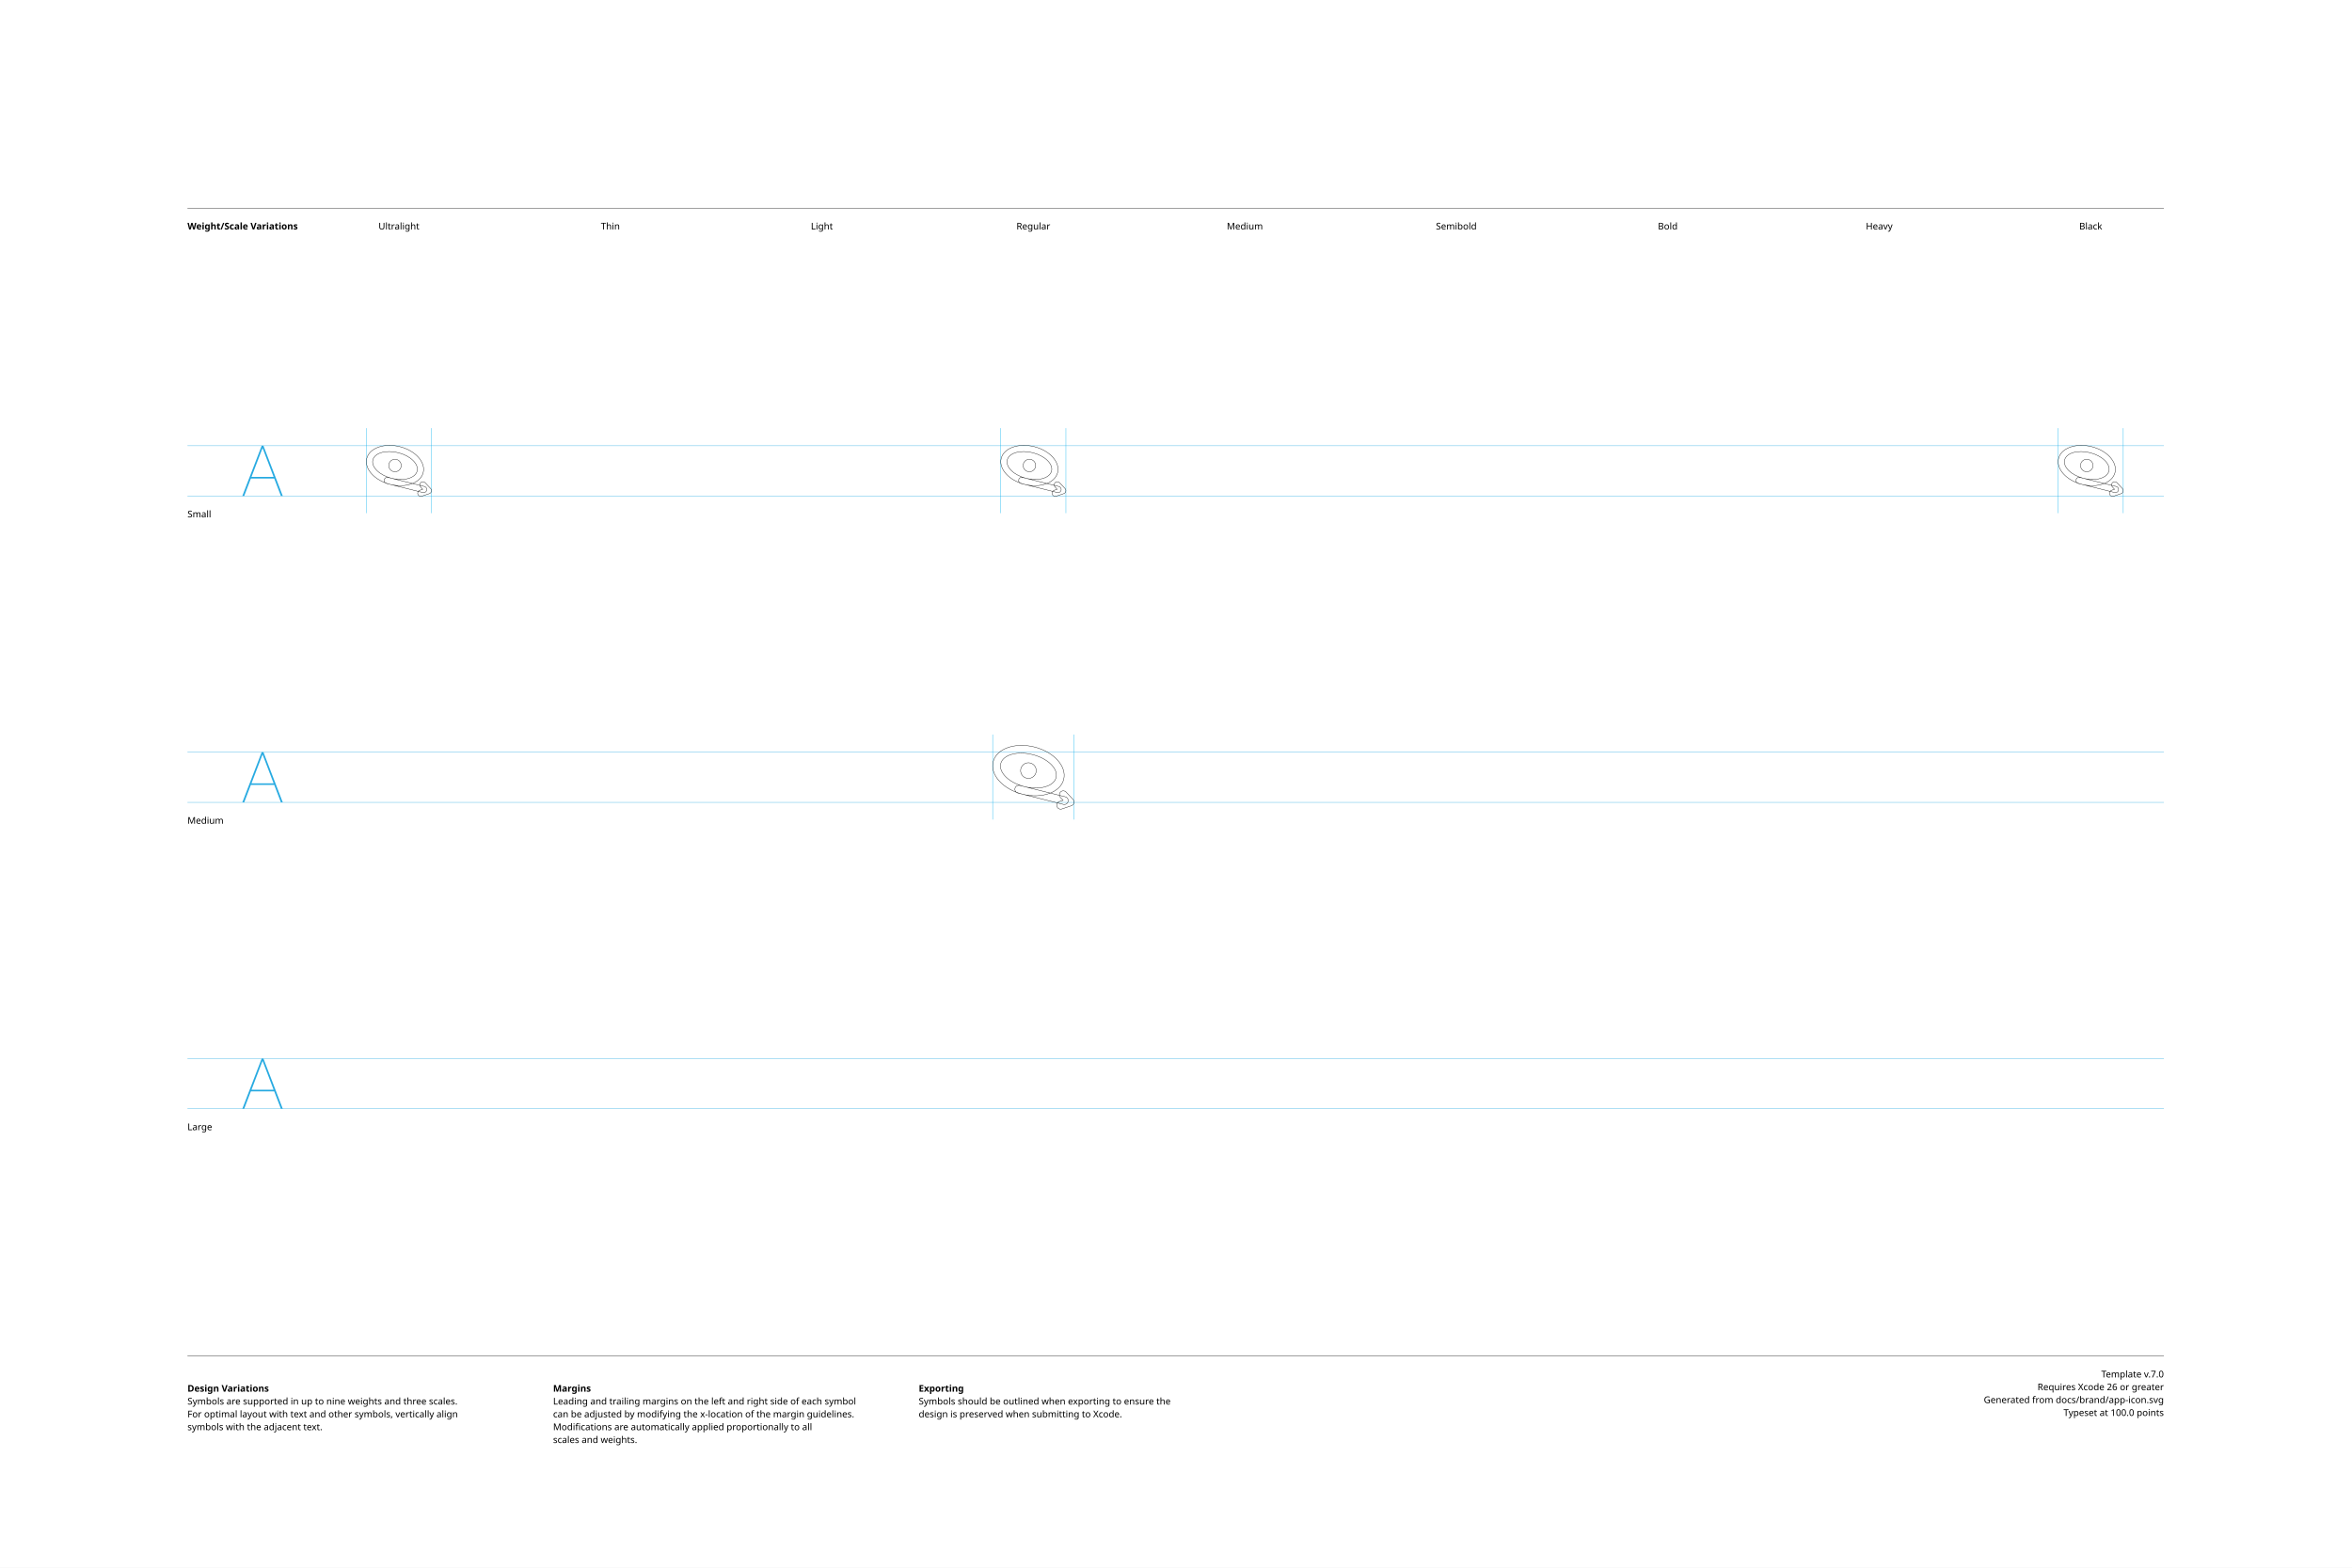
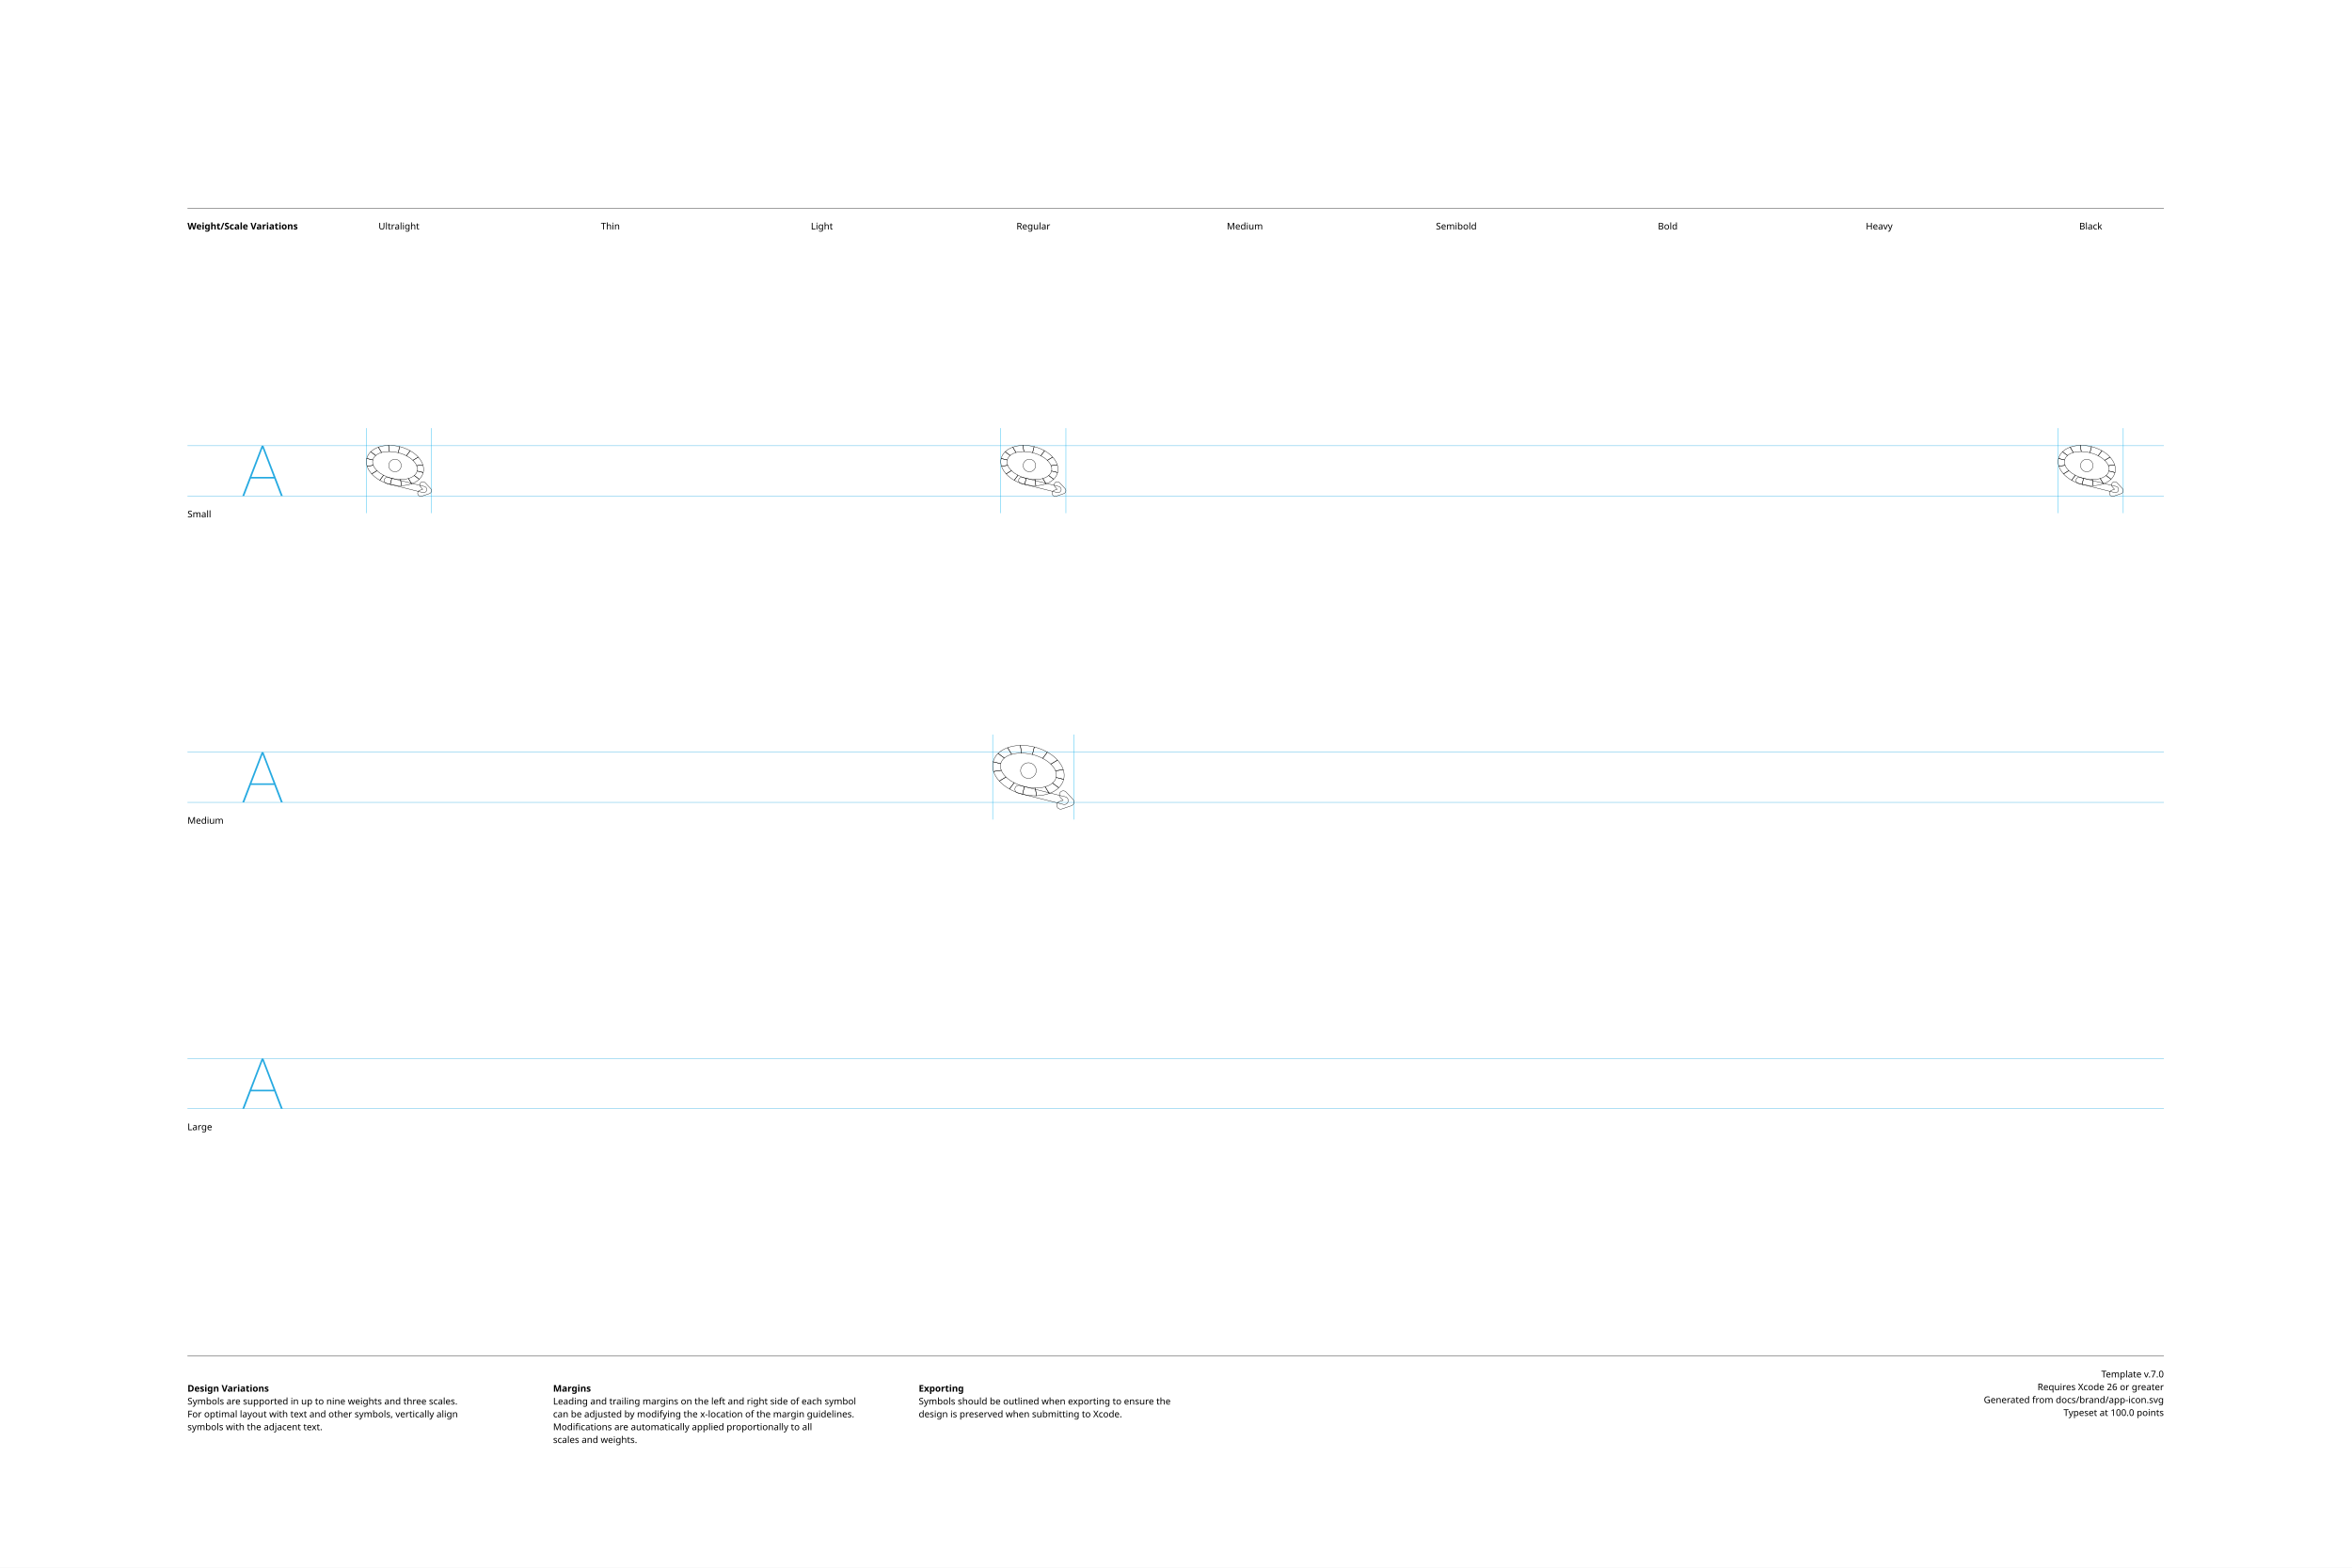
<svg xmlns="http://www.w3.org/2000/svg" version="1.1" viewBox="0 0 3300 2200">
  <style>.defaults {-sfsymbols-variable-value-mode:color;-sfsymbols-draw-reverses-motion-groups:true}

- .monochrome-0 {-sfsymbols-motion-group:0;-sfsymbols-layer-tags:564789760d3a318d}
- 
- .multicolor-0:tintColor {-sfsymbols-motion-group:0;-sfsymbols-layer-tags:564789760d3a318d}
- 
- .hierarchical-0:primary {-sfsymbols-motion-group:0;-sfsymbols-layer-tags:564789760d3a318d}
+ .monochrome-0 {-sfsymbols-motion-group:0;-sfsymbols-layer-tags:564789760d3a318d;opacity:0.3}
+ 
+ .multicolor-0:tintColor {-sfsymbols-motion-group:0;-sfsymbols-layer-tags:564789760d3a318d;opacity:0.3}
+ 
+ .hierarchical-0:primary {-sfsymbols-motion-group:0;-sfsymbols-layer-tags:564789760d3a318d;opacity:0.3}
+ 
+ .monochrome-1 {-sfsymbols-motion-group:0;-sfsymbols-layer-tags:564789760d3a318e;opacity:0.31}
+ 
+ .multicolor-1:tintColor {-sfsymbols-motion-group:0;-sfsymbols-layer-tags:564789760d3a318e;opacity:0.31}
+ 
+ .hierarchical-1:primary {-sfsymbols-motion-group:0;-sfsymbols-layer-tags:564789760d3a318e;opacity:0.31}
+ 
+ .monochrome-2 {-sfsymbols-motion-group:0;-sfsymbols-layer-tags:564789760d3a318f;opacity:0.32}
+ 
+ .multicolor-2:tintColor {-sfsymbols-motion-group:0;-sfsymbols-layer-tags:564789760d3a318f;opacity:0.32}
+ 
+ .hierarchical-2:primary {-sfsymbols-motion-group:0;-sfsymbols-layer-tags:564789760d3a318f;opacity:0.32}
+ 
+ .monochrome-3 {-sfsymbols-motion-group:0;-sfsymbols-layer-tags:564789760d3a3190;opacity:0.33}
+ 
+ .multicolor-3:tintColor {-sfsymbols-motion-group:0;-sfsymbols-layer-tags:564789760d3a3190;opacity:0.33}
+ 
+ .hierarchical-3:primary {-sfsymbols-motion-group:0;-sfsymbols-layer-tags:564789760d3a3190;opacity:0.33}
+ 
+ .monochrome-4 {-sfsymbols-motion-group:0;-sfsymbols-layer-tags:564789760d3a3191;opacity:0.35}
+ 
+ .multicolor-4:tintColor {-sfsymbols-motion-group:0;-sfsymbols-layer-tags:564789760d3a3191;opacity:0.35}
+ 
+ .hierarchical-4:primary {-sfsymbols-motion-group:0;-sfsymbols-layer-tags:564789760d3a3191;opacity:0.35}
+ 
+ .monochrome-5 {-sfsymbols-motion-group:0;-sfsymbols-layer-tags:564789760d3a3192;opacity:0.38}
+ 
+ .multicolor-5:tintColor {-sfsymbols-motion-group:0;-sfsymbols-layer-tags:564789760d3a3192;opacity:0.38}
+ 
+ .hierarchical-5:primary {-sfsymbols-motion-group:0;-sfsymbols-layer-tags:564789760d3a3192;opacity:0.38}
+ 
+ .monochrome-6 {-sfsymbols-motion-group:0;-sfsymbols-layer-tags:564789760d3a3193;opacity:0.41}
+ 
+ .multicolor-6:tintColor {-sfsymbols-motion-group:0;-sfsymbols-layer-tags:564789760d3a3193;opacity:0.41}
+ 
+ .hierarchical-6:primary {-sfsymbols-motion-group:0;-sfsymbols-layer-tags:564789760d3a3193;opacity:0.41}
+ 
+ .monochrome-7 {-sfsymbols-motion-group:0;-sfsymbols-layer-tags:564789760d3a3194;opacity:0.45}
+ 
+ .multicolor-7:tintColor {-sfsymbols-motion-group:0;-sfsymbols-layer-tags:564789760d3a3194;opacity:0.45}
+ 
+ .hierarchical-7:primary {-sfsymbols-motion-group:0;-sfsymbols-layer-tags:564789760d3a3194;opacity:0.45}
+ 
+ .monochrome-8 {-sfsymbols-motion-group:0;-sfsymbols-layer-tags:564789760d3a3195;opacity:0.5}
+ 
+ .multicolor-8:tintColor {-sfsymbols-motion-group:0;-sfsymbols-layer-tags:564789760d3a3195;opacity:0.5}
+ 
+ .hierarchical-8:primary {-sfsymbols-motion-group:0;-sfsymbols-layer-tags:564789760d3a3195;opacity:0.5}
+ 
+ .monochrome-9 {-sfsymbols-motion-group:0;-sfsymbols-layer-tags:564789760d3a3196;opacity:0.55}
+ 
+ .multicolor-9:tintColor {-sfsymbols-motion-group:0;-sfsymbols-layer-tags:564789760d3a3196;opacity:0.55}
+ 
+ .hierarchical-9:primary {-sfsymbols-motion-group:0;-sfsymbols-layer-tags:564789760d3a3196;opacity:0.55}
+ 
+ .monochrome-10 {-sfsymbols-motion-group:0;-sfsymbols-layer-tags:564789760d3a3197;opacity:0.61}
+ 
+ .multicolor-10:tintColor {-sfsymbols-motion-group:0;-sfsymbols-layer-tags:564789760d3a3197;opacity:0.61}
+ 
+ .hierarchical-10:primary {-sfsymbols-motion-group:0;-sfsymbols-layer-tags:564789760d3a3197;opacity:0.61}
+ 
+ .monochrome-11 {-sfsymbols-motion-group:0;-sfsymbols-layer-tags:564789760d3a3198;opacity:0.67}
+ 
+ .multicolor-11:tintColor {-sfsymbols-motion-group:0;-sfsymbols-layer-tags:564789760d3a3198;opacity:0.67}
+ 
+ .hierarchical-11:primary {-sfsymbols-motion-group:0;-sfsymbols-layer-tags:564789760d3a3198;opacity:0.67}
+ 
+ .monochrome-12 {-sfsymbols-motion-group:0;-sfsymbols-layer-tags:564789760d3a3199;opacity:0.74}
+ 
+ .multicolor-12:tintColor {-sfsymbols-motion-group:0;-sfsymbols-layer-tags:564789760d3a3199;opacity:0.74}
+ 
+ .hierarchical-12:primary {-sfsymbols-motion-group:0;-sfsymbols-layer-tags:564789760d3a3199;opacity:0.74}
+ 
+ .monochrome-13 {-sfsymbols-motion-group:0;-sfsymbols-layer-tags:564789760d3a319a;opacity:0.82}
+ 
+ .multicolor-13:tintColor {-sfsymbols-motion-group:0;-sfsymbols-layer-tags:564789760d3a319a;opacity:0.82}
+ 
+ .hierarchical-13:primary {-sfsymbols-motion-group:0;-sfsymbols-layer-tags:564789760d3a319a;opacity:0.82}
+ 
+ .monochrome-14 {-sfsymbols-motion-group:0;-sfsymbols-layer-tags:564789760d3a319b;opacity:0.91}
+ 
+ .multicolor-14:tintColor {-sfsymbols-motion-group:0;-sfsymbols-layer-tags:564789760d3a319b;opacity:0.91}
+ 
+ .hierarchical-14:primary {-sfsymbols-motion-group:0;-sfsymbols-layer-tags:564789760d3a319b;opacity:0.91}
+ 
+ .monochrome-15 {-sfsymbols-motion-group:0;-sfsymbols-layer-tags:564789760d3a319c}
+ 
+ .multicolor-15:tintColor {-sfsymbols-motion-group:0;-sfsymbols-layer-tags:564789760d3a319c}
+ 
+ .hierarchical-15:primary {-sfsymbols-motion-group:0;-sfsymbols-layer-tags:564789760d3a319c}
+ 
+ .monochrome-16 {-sfsymbols-motion-group:0;-sfsymbols-layer-tags:564789760d3a319d}
+ 
+ .multicolor-16:tintColor {-sfsymbols-motion-group:0;-sfsymbols-layer-tags:564789760d3a319d}
+ 
+ .hierarchical-16:primary {-sfsymbols-motion-group:0;-sfsymbols-layer-tags:564789760d3a319d}

.SFSymbolsPreviewWireframe {fill:none;opacity:1.0;stroke:black;stroke-width:0.5}
</style>
  <g id="Notes">
    <rect height="2200" id="artboard" style="fill:white;opacity:1" width="3300" x="0" y="0" />
    <line style="fill:none;stroke:black;opacity:1;stroke-width:0.5;" x1="263" x2="3036" y1="292" y2="292" />
    <text style="stroke:none;fill:black;font-family:sans-serif;font-size:13;font-weight:bold;" transform="matrix(1 0 0 1 263 322)">Weight/Scale Variations</text>
    <text style="stroke:none;fill:black;font-family:sans-serif;font-size:13;text-anchor:middle;" transform="matrix(1 0 0 1 559.711 322)">Ultralight</text>
    <text style="stroke:none;fill:black;font-family:sans-serif;font-size:13;text-anchor:middle;" transform="matrix(1 0 0 1 856.422 322)">Thin</text>
    <text style="stroke:none;fill:black;font-family:sans-serif;font-size:13;text-anchor:middle;" transform="matrix(1 0 0 1 1153.13 322)">Light</text>
    <text style="stroke:none;fill:black;font-family:sans-serif;font-size:13;text-anchor:middle;" transform="matrix(1 0 0 1 1449.84 322)">Regular</text>
    <text style="stroke:none;fill:black;font-family:sans-serif;font-size:13;text-anchor:middle;" transform="matrix(1 0 0 1 1746.56 322)">Medium</text>
    <text style="stroke:none;fill:black;font-family:sans-serif;font-size:13;text-anchor:middle;" transform="matrix(1 0 0 1 2043.27 322)">Semibold</text>
    <text style="stroke:none;fill:black;font-family:sans-serif;font-size:13;text-anchor:middle;" transform="matrix(1 0 0 1 2339.98 322)">Bold</text>
    <text style="stroke:none;fill:black;font-family:sans-serif;font-size:13;text-anchor:middle;" transform="matrix(1 0 0 1 2636.69 322)">Heavy</text>
    <text style="stroke:none;fill:black;font-family:sans-serif;font-size:13;text-anchor:middle;" transform="matrix(1 0 0 1 2933.4 322)">Black</text>
    <line style="fill:none;stroke:black;opacity:1;stroke-width:0.5;" x1="263" x2="3036" y1="1903" y2="1903" />
    <text style="stroke:none;fill:black;font-family:sans-serif;font-size:13;font-weight:bold;" transform="matrix(1 0 0 1 263 1953)">Design Variations</text>
    <text style="stroke:none;fill:black;font-family:sans-serif;font-size:13;" transform="matrix(1 0 0 1 263 1971)">Symbols are supported in up to nine weights and three scales.</text>
    <text style="stroke:none;fill:black;font-family:sans-serif;font-size:13;" transform="matrix(1 0 0 1 263 1989)">For optimal layout with text and other symbols, vertically align</text>
    <text style="stroke:none;fill:black;font-family:sans-serif;font-size:13;" transform="matrix(1 0 0 1 263 2007)">symbols with the adjacent text.</text>
    <text style="stroke:none;fill:black;font-family:sans-serif;font-size:13;font-weight:bold;" transform="matrix(1 0 0 1 776 1953)">Margins</text>
    <text style="stroke:none;fill:black;font-family:sans-serif;font-size:13;" transform="matrix(1 0 0 1 776 1971)">Leading and trailing margins on the left and right side of each symbol</text>
    <text style="stroke:none;fill:black;font-family:sans-serif;font-size:13;" transform="matrix(1 0 0 1 776 1989)">can be adjusted by modifying the x-location of the margin guidelines.</text>
    <text style="stroke:none;fill:black;font-family:sans-serif;font-size:13;" transform="matrix(1 0 0 1 776 2007)">Modifications are automatically applied proportionally to all</text>
    <text style="stroke:none;fill:black;font-family:sans-serif;font-size:13;" transform="matrix(1 0 0 1 776 2025)">scales and weights.</text>
    <text style="stroke:none;fill:black;font-family:sans-serif;font-size:13;font-weight:bold;" transform="matrix(1 0 0 1 1289 1953)">Exporting</text>
    <text style="stroke:none;fill:black;font-family:sans-serif;font-size:13;" transform="matrix(1 0 0 1 1289 1971)">Symbols should be outlined when exporting to ensure the</text>
    <text style="stroke:none;fill:black;font-family:sans-serif;font-size:13;" transform="matrix(1 0 0 1 1289 1989)">design is preserved when submitting to Xcode.</text>
    <text id="template-version" style="stroke:none;fill:black;font-family:sans-serif;font-size:13;text-anchor:end;" transform="matrix(1 0 0 1 3036 1933)">Template v.7.0</text>
    <text style="stroke:none;fill:black;font-family:sans-serif;font-size:13;text-anchor:end;" transform="matrix(1 0 0 1 3036 1951)">Requires Xcode 26 or greater</text>
    <text id="descriptive-name" style="stroke:none;fill:black;font-family:sans-serif;font-size:13;text-anchor:end;" transform="matrix(1 0 0 1 3036 1969)">Generated from docs/brand/app-icon.svg</text>
    <text style="stroke:none;fill:black;font-family:sans-serif;font-size:13;text-anchor:end;" transform="matrix(1 0 0 1 3036 1987)">Typeset at 100.0 points</text>
    <text style="stroke:none;fill:black;font-family:sans-serif;font-size:13;" transform="matrix(1 0 0 1 263 726)">Small</text>
    <text style="stroke:none;fill:black;font-family:sans-serif;font-size:13;" transform="matrix(1 0 0 1 263 1156)">Medium</text>
    <text style="stroke:none;fill:black;font-family:sans-serif;font-size:13;" transform="matrix(1 0 0 1 263 1586)">Large</text>
  </g>
  <g id="Guides">
    <g id="H-reference" style="fill:#27AAE1;stroke:none;" transform="matrix(1 0 0 1 339 696)">
      <path d="M0.994 0L3.638 0L29.328-67.132L30.03-67.132L30.03-70.459L28.123-70.459ZM11.688-24.48L46.981-24.48L46.231-26.729L12.438-26.729ZM55.12 0L57.764 0L30.638-70.459L29.433-70.459L29.433-67.132Z" />
    </g>
    <line id="Baseline-S" style="fill:none;stroke:#27AAE1;opacity:1;stroke-width:0.5;" x1="263" x2="3036" y1="696" y2="696" />
    <line id="Capline-S" style="fill:none;stroke:#27AAE1;opacity:1;stroke-width:0.5;" x1="263" x2="3036" y1="625.541" y2="625.541" />
    <g id="H-reference" style="fill:#27AAE1;stroke:none;" transform="matrix(1 0 0 1 339 1126)">
      <path d="M0.994 0L3.638 0L29.328-67.132L30.03-67.132L30.03-70.459L28.123-70.459ZM11.688-24.48L46.981-24.48L46.231-26.729L12.438-26.729ZM55.12 0L57.764 0L30.638-70.459L29.433-70.459L29.433-67.132Z" />
    </g>
    <line id="Baseline-M" style="fill:none;stroke:#27AAE1;opacity:1;stroke-width:0.5;" x1="263" x2="3036" y1="1126" y2="1126" />
    <line id="Capline-M" style="fill:none;stroke:#27AAE1;opacity:1;stroke-width:0.5;" x1="263" x2="3036" y1="1055.54" y2="1055.54" />
    <g id="H-reference" style="fill:#27AAE1;stroke:none;" transform="matrix(1 0 0 1 339 1556)">
      <path d="M0.994 0L3.638 0L29.328-67.132L30.03-67.132L30.03-70.459L28.123-70.459ZM11.688-24.48L46.981-24.48L46.231-26.729L12.438-26.729ZM55.12 0L57.764 0L30.638-70.459L29.433-70.459L29.433-67.132Z" />
    </g>
    <line id="Baseline-L" style="fill:none;stroke:#27AAE1;opacity:1;stroke-width:0.5;" x1="263" x2="3036" y1="1556" y2="1556" />
    <line id="Capline-L" style="fill:none;stroke:#27AAE1;opacity:1;stroke-width:0.5;" x1="263" x2="3036" y1="1485.54" y2="1485.54" />
-     <line id="right-margin-Regular-M" style="fill:none;stroke:#00AEEF;stroke-width:0.5;opacity:1.0;" x1="1506.942" x2="1506.942" y1="1030.79" y2="1150.12" />
-     <line id="left-margin-Regular-M" style="fill:none;stroke:#00AEEF;stroke-width:0.5;opacity:1.0;" x1="1392.748" x2="1392.748" y1="1030.79" y2="1150.12" />
-     <line id="right-margin-Black-S" style="fill:none;stroke:#00AEEF;stroke-width:0.5;opacity:1.0;" x1="2979.077" x2="2979.077" y1="600.785" y2="720.121" />
-     <line id="left-margin-Black-S" style="fill:none;stroke:#00AEEF;stroke-width:0.5;opacity:1.0;" x1="2887.723" x2="2887.723" y1="600.785" y2="720.121" />
-     <line id="right-margin-Regular-S" style="fill:none;stroke:#00AEEF;stroke-width:0.5;opacity:1.0;" x1="1495.522" x2="1495.522" y1="600.785" y2="720.121" />
-     <line id="left-margin-Regular-S" style="fill:none;stroke:#00AEEF;stroke-width:0.5;opacity:1.0;" x1="1404.168" x2="1404.168" y1="600.785" y2="720.121" />
-     <line id="right-margin-Ultralight-S" style="fill:none;stroke:#00AEEF;stroke-width:0.5;opacity:1.0;" x1="605.388" x2="605.388" y1="600.785" y2="720.121" />
-     <line id="left-margin-Ultralight-S" style="fill:none;stroke:#00AEEF;stroke-width:0.5;opacity:1.0;" x1="514.034" x2="514.034" y1="600.785" y2="720.121" />
+     <line id="right-margin-Regular-M" style="fill:none;stroke:#00AEEF;stroke-width:0.5;opacity:1.0;" x1="1506.945" x2="1506.945" y1="1030.79" y2="1150.12" />
+     <line id="left-margin-Regular-M" style="fill:none;stroke:#00AEEF;stroke-width:0.5;opacity:1.0;" x1="1392.745" x2="1392.745" y1="1030.79" y2="1150.12" />
+     <line id="right-margin-Black-S" style="fill:none;stroke:#00AEEF;stroke-width:0.5;opacity:1.0;" x1="2979.08" x2="2979.08" y1="600.785" y2="720.121" />
+     <line id="left-margin-Black-S" style="fill:none;stroke:#00AEEF;stroke-width:0.5;opacity:1.0;" x1="2887.72" x2="2887.72" y1="600.785" y2="720.121" />
+     <line id="right-margin-Regular-S" style="fill:none;stroke:#00AEEF;stroke-width:0.5;opacity:1.0;" x1="1495.525" x2="1495.525" y1="600.785" y2="720.121" />
+     <line id="left-margin-Regular-S" style="fill:none;stroke:#00AEEF;stroke-width:0.5;opacity:1.0;" x1="1404.165" x2="1404.165" y1="600.785" y2="720.121" />
+     <line id="right-margin-Ultralight-S" style="fill:none;stroke:#00AEEF;stroke-width:0.5;opacity:1.0;" x1="605.391" x2="605.391" y1="600.785" y2="720.121" />
+     <line id="left-margin-Ultralight-S" style="fill:none;stroke:#00AEEF;stroke-width:0.5;opacity:1.0;" x1="514.031" x2="514.031" y1="600.785" y2="720.121" />
  </g>
  <g id="Symbols">
-     <g id="Regular-M" transform="matrix(1 0 0 1 1392.748 1126)">
-       <path class="monochrome-0 multicolor-0:tintColor hierarchical-0:primary SFSymbolsPreviewWireframe" d="M99.693 -32.266C95.13 -13.965 69.268 -4.654 41.928 -11.471C14.589 -18.287 -3.875 -38.649 0.688 -56.951C5.251 -75.253 31.113 -84.563 58.453 -77.747C85.792 -70.93 104.256 -50.568 99.693 -32.266ZM89.056 -34.918C92.154 -47.345 77.265 -61.758 55.8 -67.11C34.336 -72.461 14.423 -66.726 11.325 -54.299C8.226 -41.872 23.115 -27.459 44.58 -22.107C66.045 -16.756 85.957 -22.491 89.056 -34.918ZM60.827 -41.957C59.362 -36.082 53.413 -32.507 47.538 -33.972C41.664 -35.436 38.089 -41.386 39.553 -47.261C41.018 -53.135 46.968 -56.71 52.842 -55.245C58.717 -53.781 62.292 -47.831 60.827 -41.957ZM38.034 -23.74L101.856 -7.827C104.793 -7.095 106.58 -4.12 105.848 -1.183C105.116 1.755 102.141 3.542 99.204 2.81L35.382 -13.103C32.445 -13.835 30.658 -16.81 31.39 -19.747C32.122 -22.684 35.097 -24.472 38.034 -23.74ZM103.084 -14.445L112.703 -4.225C113.982 -2.867 114.482 -0.952 114.03 0.857C113.579 2.667 112.239 4.123 110.472 4.722L97.181 9.23C94.314 10.202 91.202 8.667 90.23 5.8C89.258 2.933 90.793 -0.179 93.66 -1.152L98.877 -2.921L95.101 -6.932C93.027 -9.136 93.132 -12.605 95.336 -14.68C97.541 -16.755 101.009 -16.65 103.084 -14.445Z" />
-     </g>
-     <g id="Black-S" transform="matrix(1 0 0 1 2887.723 696)">
-       <path class="monochrome-0 multicolor-0:tintColor hierarchical-0:primary SFSymbolsPreviewWireframe" d="M79.754 -32.859C76.104 -18.218 55.414 -10.769 33.542 -16.222C11.671 -21.676 -3.1 -37.965 0.55 -52.607C4.201 -67.248 24.89 -74.696 46.762 -69.243C68.634 -63.79 83.405 -47.5 79.754 -32.859ZM71.245 -34.981C73.723 -44.922 61.812 -56.452 44.64 -60.734C27.468 -65.015 11.539 -60.427 9.06 -50.485C6.581 -40.543 18.492 -29.013 35.664 -24.732C52.836 -20.45 68.766 -25.039 71.245 -34.981ZM48.662 -40.611C47.49 -35.911 42.73 -33.052 38.031 -34.223C33.331 -35.395 30.471 -40.155 31.643 -44.854C32.814 -49.554 37.574 -52.414 42.274 -51.242C46.974 -50.071 49.834 -45.311 48.662 -40.611ZM30.428 -26.038L81.485 -13.308C83.834 -12.722 85.264 -10.342 84.678 -7.992C84.093 -5.642 81.713 -4.212 79.363 -4.798L28.306 -17.528C25.956 -18.114 24.526 -20.494 25.112 -22.844C25.698 -25.193 28.078 -26.623 30.428 -26.038ZM82.467 -18.602L90.163 -10.426C91.185 -9.34 91.585 -7.808 91.224 -6.36C90.863 -4.912 89.791 -3.747 88.378 -3.268L77.745 0.338C75.452 1.116 72.962 -0.113 72.184 -2.406C71.406 -4.699 72.635 -7.189 74.928 -7.967L79.101 -9.383L76.081 -12.591C74.421 -14.355 74.505 -17.13 76.269 -18.79C78.032 -20.45 80.808 -20.366 82.467 -18.602Z" />
-     </g>
-     <g id="Regular-S" transform="matrix(1 0 0 1 1404.168 696)">
-       <path class="monochrome-0 multicolor-0:tintColor hierarchical-0:primary SFSymbolsPreviewWireframe" d="M79.754 -32.859C76.104 -18.218 55.414 -10.769 33.542 -16.222C11.671 -21.676 -3.1 -37.965 0.55 -52.607C4.201 -67.248 24.89 -74.696 46.762 -69.243C68.634 -63.79 83.405 -47.5 79.754 -32.859ZM71.245 -34.981C73.723 -44.922 61.812 -56.452 44.64 -60.734C27.468 -65.015 11.539 -60.427 9.06 -50.485C6.581 -40.543 18.492 -29.013 35.664 -24.732C52.836 -20.45 68.766 -25.039 71.245 -34.981ZM48.662 -40.611C47.49 -35.911 42.73 -33.052 38.031 -34.223C33.331 -35.395 30.471 -40.155 31.643 -44.854C32.814 -49.554 37.574 -52.414 42.274 -51.242C46.974 -50.071 49.834 -45.311 48.662 -40.611ZM30.428 -26.038L81.485 -13.308C83.834 -12.722 85.264 -10.342 84.678 -7.992C84.093 -5.642 81.713 -4.212 79.363 -4.798L28.306 -17.528C25.956 -18.114 24.526 -20.494 25.112 -22.844C25.698 -25.193 28.078 -26.623 30.428 -26.038ZM82.467 -18.602L90.163 -10.426C91.185 -9.34 91.585 -7.808 91.224 -6.36C90.863 -4.912 89.791 -3.747 88.378 -3.268L77.745 0.338C75.452 1.116 72.962 -0.113 72.184 -2.406C71.406 -4.699 72.635 -7.189 74.928 -7.967L79.101 -9.383L76.081 -12.591C74.421 -14.355 74.505 -17.13 76.269 -18.79C78.032 -20.45 80.808 -20.366 82.467 -18.602Z" />
-     </g>
-     <g id="Ultralight-S" transform="matrix(1 0 0 1 514.034 696)">
-       <path class="monochrome-0 multicolor-0:tintColor hierarchical-0:primary SFSymbolsPreviewWireframe" d="M79.754 -32.859C76.104 -18.218 55.414 -10.769 33.542 -16.222C11.671 -21.676 -3.1 -37.965 0.55 -52.607C4.201 -67.248 24.89 -74.696 46.762 -69.243C68.634 -63.79 83.405 -47.5 79.754 -32.859ZM71.245 -34.981C73.723 -44.922 61.812 -56.452 44.64 -60.734C27.468 -65.015 11.539 -60.427 9.06 -50.485C6.581 -40.543 18.492 -29.013 35.664 -24.732C52.836 -20.45 68.766 -25.039 71.245 -34.981ZM48.662 -40.611C47.49 -35.911 42.73 -33.052 38.031 -34.223C33.331 -35.395 30.471 -40.155 31.643 -44.854C32.814 -49.554 37.574 -52.414 42.274 -51.242C46.974 -50.071 49.834 -45.311 48.662 -40.611ZM30.428 -26.038L81.485 -13.308C83.834 -12.722 85.264 -10.342 84.678 -7.992C84.093 -5.642 81.713 -4.212 79.363 -4.798L28.306 -17.528C25.956 -18.114 24.526 -20.494 25.112 -22.844C25.698 -25.193 28.078 -26.623 30.428 -26.038ZM82.467 -18.602L90.163 -10.426C91.185 -9.34 91.585 -7.808 91.224 -6.36C90.863 -4.912 89.791 -3.747 88.378 -3.268L77.745 0.338C75.452 1.116 72.962 -0.113 72.184 -2.406C71.406 -4.699 72.635 -7.189 74.928 -7.967L79.101 -9.383L76.081 -12.591C74.421 -14.355 74.505 -17.13 76.269 -18.79C78.032 -20.45 80.808 -20.366 82.467 -18.602Z" />
+     <g id="Regular-M" transform="matrix(1 0 0 1 1392.745 1126)">
+       <path class="monochrome-0 multicolor-0:tintColor hierarchical-0:primary SFSymbolsPreviewWireframe" d="M41.928 -11.473C48.43 -9.852 55.081 -9.104 61.503 -9.272L59.883 -20.115C54.885 -20.16 49.685 -20.838 44.581 -22.111Z" />
+       <path class="monochrome-1 multicolor-1:tintColor hierarchical-1:primary SFSymbolsPreviewWireframe" d="M61.503 -9.272C67.925 -9.44 73.991 -10.52 79.356 -12.451L73.709 -21.849C69.579 -20.659 64.88 -20.07 59.883 -20.115Z" />
+       <path class="monochrome-2 multicolor-2:tintColor hierarchical-2:primary SFSymbolsPreviewWireframe" d="M79.356 -12.451C84.72 -14.383 89.278 -17.127 92.768 -20.527L83.955 -27.049C81.321 -24.806 77.839 -23.039 73.709 -21.849Z" />
+       <path class="monochrome-3 multicolor-3:tintColor hierarchical-3:primary SFSymbolsPreviewWireframe" d="M92.768 -20.527C96.259 -23.928 98.614 -27.918 99.699 -32.27L89.061 -34.923C88.324 -31.968 86.589 -29.292 83.955 -27.049Z" />
+       <path class="monochrome-4 multicolor-4:tintColor hierarchical-4:primary SFSymbolsPreviewWireframe" d="M99.699 -32.27C100.784 -36.623 100.578 -41.252 99.092 -45.893L88.249 -44.272C89.522 -41.055 89.798 -37.878 89.061 -34.923Z" />
+       <path class="monochrome-5 multicolor-5:tintColor hierarchical-5:primary SFSymbolsPreviewWireframe" d="M99.092 -45.893C97.607 -50.534 94.871 -55.097 91.041 -59.32L81.644 -53.674C84.732 -50.684 86.977 -47.489 88.249 -44.272Z" />
+       <path class="monochrome-6 multicolor-6:tintColor hierarchical-6:primary SFSymbolsPreviewWireframe" d="M91.041 -59.32C87.211 -63.544 82.362 -67.346 76.771 -70.509L70.25 -61.696C74.684 -59.389 78.555 -56.663 81.644 -53.674Z" />
+       <path class="monochrome-7 multicolor-7:tintColor hierarchical-7:primary SFSymbolsPreviewWireframe" d="M76.771 -70.509C71.18 -73.672 64.956 -76.134 58.455 -77.755L55.802 -67.117C60.907 -65.845 65.816 -64.003 70.25 -61.696Z" />
+       <path class="monochrome-8 multicolor-8:tintColor hierarchical-8:primary SFSymbolsPreviewWireframe" d="M58.455 -77.755C51.953 -79.376 45.302 -80.124 38.88 -79.956L40.5 -69.113C45.498 -69.068 50.698 -68.39 55.802 -67.117Z" />
+       <path class="monochrome-9 multicolor-9:tintColor hierarchical-9:primary SFSymbolsPreviewWireframe" d="M38.88 -79.956C32.458 -79.788 26.392 -78.708 21.027 -76.777L26.674 -67.379C30.804 -68.569 35.503 -69.158 40.5 -69.113Z" />
+       <path class="monochrome-10 multicolor-10:tintColor hierarchical-10:primary SFSymbolsPreviewWireframe" d="M21.027 -76.777C15.663 -74.846 11.105 -72.101 7.615 -68.701L16.428 -62.179C19.062 -64.423 22.544 -66.189 26.674 -67.379Z" />
+       <path class="monochrome-11 multicolor-11:tintColor hierarchical-11:primary SFSymbolsPreviewWireframe" d="M7.615 -68.701C4.124 -65.3 1.769 -61.31 0.684 -56.958L11.322 -54.305C12.059 -57.261 13.794 -59.936 16.428 -62.179Z" />
+       <path class="monochrome-12 multicolor-12:tintColor hierarchical-12:primary SFSymbolsPreviewWireframe" d="M0.684 -56.958C-0.401 -52.605 -0.195 -47.977 1.29 -43.335L12.134 -44.956C10.861 -48.173 10.585 -51.35 11.322 -54.305Z" />
+       <path class="monochrome-13 multicolor-13:tintColor hierarchical-13:primary SFSymbolsPreviewWireframe" d="M1.29 -43.335C2.776 -38.694 5.512 -34.132 9.342 -29.908L18.739 -35.555C15.651 -38.544 13.406 -41.739 12.134 -44.956Z" />
+       <path class="monochrome-14 multicolor-14:tintColor hierarchical-14:primary SFSymbolsPreviewWireframe" d="M9.342 -29.908C13.171 -25.684 18.02 -21.882 23.612 -18.719L30.133 -27.532C25.699 -29.839 21.828 -32.565 18.739 -35.555Z" />
+       <path class="monochrome-15 multicolor-15:tintColor hierarchical-15:primary SFSymbolsPreviewWireframe" d="M23.612 -18.719C29.203 -15.556 35.427 -13.094 41.928 -11.473L44.581 -22.111C39.476 -23.383 34.567 -25.226 30.133 -27.532Z" />
+       <path class="monochrome-16 multicolor-16:tintColor hierarchical-16:primary SFSymbolsPreviewWireframe" d="M60.829 -41.962C59.365 -36.087 53.414 -32.511 47.539 -33.976C41.664 -35.441 38.089 -41.391 39.553 -47.266C41.018 -53.142 46.969 -56.717 52.844 -55.252C58.719 -53.787 62.294 -47.837 60.829 -41.962ZM38.034 -23.743L101.862 -7.829C104.8 -7.096 106.587 -4.121 105.855 -1.184C105.122 1.754 102.147 3.542 99.21 2.809L35.382 -13.105C32.444 -13.837 30.657 -16.813 31.389 -19.75C32.122 -22.688 35.097 -24.475 38.034 -23.743ZM103.091 -14.448L112.711 -4.227C113.989 -2.868 114.489 -0.953 114.038 0.857C113.587 2.666 112.246 4.123 110.48 4.722L97.187 9.23C94.32 10.203 91.208 8.667 90.235 5.799C89.263 2.932 90.799 -0.18 93.666 -1.153L98.883 -2.922L95.107 -6.934C93.032 -9.138 93.137 -12.608 95.342 -14.683C97.546 -16.758 101.016 -16.652 103.091 -14.448Z" />
+     </g>
+     <g id="Black-S" transform="matrix(1 0 0 1 2887.72 696)">
+       <path class="monochrome-0 multicolor-0:tintColor hierarchical-0:primary SFSymbolsPreviewWireframe" d="M33.543 -16.224C38.744 -14.927 44.065 -14.329 49.202 -14.463L47.906 -23.138C43.908 -23.174 39.748 -23.716 35.665 -24.734Z" />
+       <path class="monochrome-1 multicolor-1:tintColor hierarchical-1:primary SFSymbolsPreviewWireframe" d="M49.202 -14.463C54.34 -14.598 59.193 -15.462 63.484 -17.007L58.967 -24.525C55.663 -23.573 51.904 -23.102 47.906 -23.138Z" />
+       <path class="monochrome-2 multicolor-2:tintColor hierarchical-2:primary SFSymbolsPreviewWireframe" d="M63.484 -17.007C67.776 -18.552 71.422 -20.747 74.215 -23.468L67.164 -28.685C65.057 -26.89 62.271 -25.477 58.967 -24.525Z" />
+       <path class="monochrome-3 multicolor-3:tintColor hierarchical-3:primary SFSymbolsPreviewWireframe" d="M74.215 -23.468C77.007 -26.188 78.891 -29.381 79.759 -32.862L71.249 -34.984C70.659 -32.62 69.271 -30.48 67.164 -28.685Z" />
+       <path class="monochrome-4 multicolor-4:tintColor hierarchical-4:primary SFSymbolsPreviewWireframe" d="M79.759 -32.862C80.627 -36.344 80.462 -40.047 79.274 -43.76L70.599 -42.464C71.618 -39.89 71.838 -37.348 71.249 -34.984Z" />
+       <path class="monochrome-5 multicolor-5:tintColor hierarchical-5:primary SFSymbolsPreviewWireframe" d="M79.274 -43.76C78.086 -47.473 75.897 -51.123 72.833 -54.502L65.315 -49.985C67.786 -47.593 69.581 -45.037 70.599 -42.464Z" />
+       <path class="monochrome-6 multicolor-6:tintColor hierarchical-6:primary SFSymbolsPreviewWireframe" d="M72.833 -54.502C69.769 -57.881 65.89 -60.923 61.417 -63.453L56.2 -56.403C59.747 -54.557 62.844 -52.376 65.315 -49.985Z" />
+       <path class="monochrome-7 multicolor-7:tintColor hierarchical-7:primary SFSymbolsPreviewWireframe" d="M61.417 -63.453C56.944 -65.984 51.965 -67.953 46.764 -69.25L44.642 -60.74C48.725 -59.722 52.653 -58.248 56.2 -56.403Z" />
+       <path class="monochrome-8 multicolor-8:tintColor hierarchical-8:primary SFSymbolsPreviewWireframe" d="M46.764 -69.25C41.562 -70.547 36.241 -71.145 31.104 -71.011L32.4 -62.336C36.399 -62.301 40.558 -61.758 44.642 -60.74Z" />
+       <path class="monochrome-9 multicolor-9:tintColor hierarchical-9:primary SFSymbolsPreviewWireframe" d="M31.104 -71.011C25.966 -70.877 21.113 -70.012 16.822 -68.467L21.339 -60.949C24.643 -61.901 28.402 -62.372 32.4 -62.336Z" />
+       <path class="monochrome-10 multicolor-10:tintColor hierarchical-10:primary SFSymbolsPreviewWireframe" d="M16.822 -68.467C12.53 -66.922 8.884 -64.727 6.092 -62.006L13.142 -56.789C15.25 -58.584 18.035 -59.997 21.339 -60.949Z" />
+       <path class="monochrome-11 multicolor-11:tintColor hierarchical-11:primary SFSymbolsPreviewWireframe" d="M6.092 -62.006C3.299 -59.286 1.415 -56.094 0.547 -52.612L9.058 -50.49C9.647 -52.854 11.035 -54.995 13.142 -56.789Z" />
+       <path class="monochrome-12 multicolor-12:tintColor hierarchical-12:primary SFSymbolsPreviewWireframe" d="M0.547 -52.612C-0.321 -49.13 -0.156 -45.427 1.032 -41.714L9.707 -43.011C8.689 -45.584 8.468 -48.126 9.058 -50.49Z" />
+       <path class="monochrome-13 multicolor-13:tintColor hierarchical-13:primary SFSymbolsPreviewWireframe" d="M1.032 -41.714C2.221 -38.001 4.409 -34.351 7.473 -30.972L14.991 -35.49C12.521 -37.881 10.725 -40.437 9.707 -43.011Z" />
+       <path class="monochrome-14 multicolor-14:tintColor hierarchical-14:primary SFSymbolsPreviewWireframe" d="M7.473 -30.972C10.537 -27.593 14.416 -24.552 18.889 -22.021L24.106 -29.072C20.559 -30.917 17.462 -33.098 14.991 -35.49Z" />
+       <path class="monochrome-15 multicolor-15:tintColor hierarchical-15:primary SFSymbolsPreviewWireframe" d="M18.889 -22.021C23.362 -19.491 28.342 -17.521 33.543 -16.224L35.665 -24.734C31.581 -25.753 27.654 -27.226 24.106 -29.072Z" />
+       <path class="monochrome-16 multicolor-16:tintColor hierarchical-16:primary SFSymbolsPreviewWireframe" d="M48.664 -40.615C47.492 -35.915 42.731 -33.055 38.031 -34.227C33.331 -35.399 30.471 -40.159 31.643 -44.859C32.815 -49.559 37.575 -52.419 42.275 -51.248C46.975 -50.076 49.835 -45.315 48.664 -40.615ZM30.427 -26.04L81.49 -13.309C83.84 -12.723 85.27 -10.343 84.684 -7.993C84.098 -5.643 81.718 -4.213 79.368 -4.799L28.306 -17.53C25.955 -18.116 24.525 -20.496 25.111 -22.846C25.697 -25.196 28.077 -26.626 30.427 -26.04ZM82.473 -18.604L90.169 -10.427C91.191 -9.341 91.591 -7.809 91.23 -6.361C90.869 -4.913 89.797 -3.748 88.384 -3.269L77.75 0.338C75.456 1.116 72.966 -0.113 72.188 -2.406C71.41 -4.7 72.639 -7.19 74.933 -7.968L79.106 -9.384L76.086 -12.593C74.426 -14.357 74.51 -17.132 76.273 -18.792C78.037 -20.452 80.813 -20.368 82.473 -18.604Z" />
+     </g>
+     <g id="Regular-S" transform="matrix(1 0 0 1 1404.165 696)">
+       <path class="monochrome-0 multicolor-0:tintColor hierarchical-0:primary SFSymbolsPreviewWireframe" d="M33.543 -16.224C38.744 -14.927 44.065 -14.329 49.202 -14.463L47.906 -23.138C43.908 -23.174 39.748 -23.716 35.665 -24.734Z" />
+       <path class="monochrome-1 multicolor-1:tintColor hierarchical-1:primary SFSymbolsPreviewWireframe" d="M49.202 -14.463C54.34 -14.598 59.193 -15.462 63.484 -17.007L58.967 -24.525C55.663 -23.573 51.904 -23.102 47.906 -23.138Z" />
+       <path class="monochrome-2 multicolor-2:tintColor hierarchical-2:primary SFSymbolsPreviewWireframe" d="M63.484 -17.007C67.776 -18.552 71.422 -20.747 74.215 -23.468L67.164 -28.685C65.057 -26.89 62.271 -25.477 58.967 -24.525Z" />
+       <path class="monochrome-3 multicolor-3:tintColor hierarchical-3:primary SFSymbolsPreviewWireframe" d="M74.215 -23.468C77.007 -26.188 78.891 -29.381 79.759 -32.862L71.249 -34.984C70.659 -32.62 69.271 -30.48 67.164 -28.685Z" />
+       <path class="monochrome-4 multicolor-4:tintColor hierarchical-4:primary SFSymbolsPreviewWireframe" d="M79.759 -32.862C80.627 -36.344 80.462 -40.047 79.274 -43.76L70.599 -42.464C71.618 -39.89 71.838 -37.348 71.249 -34.984Z" />
+       <path class="monochrome-5 multicolor-5:tintColor hierarchical-5:primary SFSymbolsPreviewWireframe" d="M79.274 -43.76C78.086 -47.473 75.897 -51.123 72.833 -54.502L65.315 -49.985C67.786 -47.593 69.581 -45.037 70.599 -42.464Z" />
+       <path class="monochrome-6 multicolor-6:tintColor hierarchical-6:primary SFSymbolsPreviewWireframe" d="M72.833 -54.502C69.769 -57.881 65.89 -60.923 61.417 -63.453L56.2 -56.403C59.747 -54.557 62.844 -52.376 65.315 -49.985Z" />
+       <path class="monochrome-7 multicolor-7:tintColor hierarchical-7:primary SFSymbolsPreviewWireframe" d="M61.417 -63.453C56.944 -65.984 51.965 -67.953 46.764 -69.25L44.642 -60.74C48.725 -59.722 52.653 -58.248 56.2 -56.403Z" />
+       <path class="monochrome-8 multicolor-8:tintColor hierarchical-8:primary SFSymbolsPreviewWireframe" d="M46.764 -69.25C41.562 -70.547 36.241 -71.145 31.104 -71.011L32.4 -62.336C36.399 -62.301 40.558 -61.758 44.642 -60.74Z" />
+       <path class="monochrome-9 multicolor-9:tintColor hierarchical-9:primary SFSymbolsPreviewWireframe" d="M31.104 -71.011C25.966 -70.877 21.113 -70.012 16.822 -68.467L21.339 -60.949C24.643 -61.901 28.402 -62.372 32.4 -62.336Z" />
+       <path class="monochrome-10 multicolor-10:tintColor hierarchical-10:primary SFSymbolsPreviewWireframe" d="M16.822 -68.467C12.53 -66.922 8.884 -64.727 6.092 -62.006L13.142 -56.789C15.25 -58.584 18.035 -59.997 21.339 -60.949Z" />
+       <path class="monochrome-11 multicolor-11:tintColor hierarchical-11:primary SFSymbolsPreviewWireframe" d="M6.092 -62.006C3.299 -59.286 1.415 -56.094 0.547 -52.612L9.058 -50.49C9.647 -52.854 11.035 -54.995 13.142 -56.789Z" />
+       <path class="monochrome-12 multicolor-12:tintColor hierarchical-12:primary SFSymbolsPreviewWireframe" d="M0.547 -52.612C-0.321 -49.13 -0.156 -45.427 1.032 -41.714L9.707 -43.011C8.689 -45.584 8.468 -48.126 9.058 -50.49Z" />
+       <path class="monochrome-13 multicolor-13:tintColor hierarchical-13:primary SFSymbolsPreviewWireframe" d="M1.032 -41.714C2.221 -38.001 4.409 -34.351 7.473 -30.972L14.991 -35.49C12.521 -37.881 10.725 -40.437 9.707 -43.011Z" />
+       <path class="monochrome-14 multicolor-14:tintColor hierarchical-14:primary SFSymbolsPreviewWireframe" d="M7.473 -30.972C10.537 -27.593 14.416 -24.552 18.889 -22.021L24.106 -29.072C20.559 -30.917 17.462 -33.098 14.991 -35.49Z" />
+       <path class="monochrome-15 multicolor-15:tintColor hierarchical-15:primary SFSymbolsPreviewWireframe" d="M18.889 -22.021C23.362 -19.491 28.342 -17.521 33.543 -16.224L35.665 -24.734C31.581 -25.753 27.654 -27.226 24.106 -29.072Z" />
+       <path class="monochrome-16 multicolor-16:tintColor hierarchical-16:primary SFSymbolsPreviewWireframe" d="M48.664 -40.615C47.492 -35.915 42.731 -33.055 38.031 -34.227C33.331 -35.399 30.471 -40.159 31.643 -44.859C32.815 -49.559 37.575 -52.419 42.275 -51.248C46.975 -50.076 49.835 -45.315 48.664 -40.615ZM30.427 -26.04L81.49 -13.309C83.84 -12.723 85.27 -10.343 84.684 -7.993C84.098 -5.643 81.718 -4.213 79.368 -4.799L28.306 -17.53C25.955 -18.116 24.525 -20.496 25.111 -22.846C25.697 -25.196 28.077 -26.626 30.427 -26.04ZM82.473 -18.604L90.169 -10.427C91.191 -9.341 91.591 -7.809 91.23 -6.361C90.869 -4.913 89.797 -3.748 88.384 -3.269L77.75 0.338C75.456 1.116 72.966 -0.113 72.188 -2.406C71.41 -4.7 72.639 -7.19 74.933 -7.968L79.106 -9.384L76.086 -12.593C74.426 -14.357 74.51 -17.132 76.273 -18.792C78.037 -20.452 80.813 -20.368 82.473 -18.604Z" />
+     </g>
+     <g id="Ultralight-S" transform="matrix(1 0 0 1 514.031 696)">
+       <path class="monochrome-0 multicolor-0:tintColor hierarchical-0:primary SFSymbolsPreviewWireframe" d="M33.543 -16.224C38.744 -14.927 44.065 -14.329 49.202 -14.463L47.906 -23.138C43.908 -23.174 39.748 -23.716 35.665 -24.734Z" />
+       <path class="monochrome-1 multicolor-1:tintColor hierarchical-1:primary SFSymbolsPreviewWireframe" d="M49.202 -14.463C54.34 -14.598 59.193 -15.462 63.484 -17.007L58.967 -24.525C55.663 -23.573 51.904 -23.102 47.906 -23.138Z" />
+       <path class="monochrome-2 multicolor-2:tintColor hierarchical-2:primary SFSymbolsPreviewWireframe" d="M63.484 -17.007C67.776 -18.552 71.422 -20.747 74.215 -23.468L67.164 -28.685C65.057 -26.89 62.271 -25.477 58.967 -24.525Z" />
+       <path class="monochrome-3 multicolor-3:tintColor hierarchical-3:primary SFSymbolsPreviewWireframe" d="M74.215 -23.468C77.007 -26.188 78.891 -29.381 79.759 -32.862L71.249 -34.984C70.659 -32.62 69.271 -30.48 67.164 -28.685Z" />
+       <path class="monochrome-4 multicolor-4:tintColor hierarchical-4:primary SFSymbolsPreviewWireframe" d="M79.759 -32.862C80.627 -36.344 80.462 -40.047 79.274 -43.76L70.599 -42.464C71.618 -39.89 71.838 -37.348 71.249 -34.984Z" />
+       <path class="monochrome-5 multicolor-5:tintColor hierarchical-5:primary SFSymbolsPreviewWireframe" d="M79.274 -43.76C78.086 -47.473 75.897 -51.123 72.833 -54.502L65.315 -49.985C67.786 -47.593 69.581 -45.037 70.599 -42.464Z" />
+       <path class="monochrome-6 multicolor-6:tintColor hierarchical-6:primary SFSymbolsPreviewWireframe" d="M72.833 -54.502C69.769 -57.881 65.89 -60.923 61.417 -63.453L56.2 -56.403C59.747 -54.557 62.844 -52.376 65.315 -49.985Z" />
+       <path class="monochrome-7 multicolor-7:tintColor hierarchical-7:primary SFSymbolsPreviewWireframe" d="M61.417 -63.453C56.944 -65.984 51.965 -67.953 46.764 -69.25L44.642 -60.74C48.725 -59.722 52.653 -58.248 56.2 -56.403Z" />
+       <path class="monochrome-8 multicolor-8:tintColor hierarchical-8:primary SFSymbolsPreviewWireframe" d="M46.764 -69.25C41.562 -70.547 36.241 -71.145 31.104 -71.011L32.4 -62.336C36.399 -62.301 40.558 -61.758 44.642 -60.74Z" />
+       <path class="monochrome-9 multicolor-9:tintColor hierarchical-9:primary SFSymbolsPreviewWireframe" d="M31.104 -71.011C25.966 -70.877 21.113 -70.012 16.822 -68.467L21.339 -60.949C24.643 -61.901 28.402 -62.372 32.4 -62.336Z" />
+       <path class="monochrome-10 multicolor-10:tintColor hierarchical-10:primary SFSymbolsPreviewWireframe" d="M16.822 -68.467C12.53 -66.922 8.884 -64.727 6.092 -62.006L13.142 -56.789C15.25 -58.584 18.035 -59.997 21.339 -60.949Z" />
+       <path class="monochrome-11 multicolor-11:tintColor hierarchical-11:primary SFSymbolsPreviewWireframe" d="M6.092 -62.006C3.299 -59.286 1.415 -56.094 0.547 -52.612L9.058 -50.49C9.647 -52.854 11.035 -54.995 13.142 -56.789Z" />
+       <path class="monochrome-12 multicolor-12:tintColor hierarchical-12:primary SFSymbolsPreviewWireframe" d="M0.547 -52.612C-0.321 -49.13 -0.156 -45.427 1.032 -41.714L9.707 -43.011C8.689 -45.584 8.468 -48.126 9.058 -50.49Z" />
+       <path class="monochrome-13 multicolor-13:tintColor hierarchical-13:primary SFSymbolsPreviewWireframe" d="M1.032 -41.714C2.221 -38.001 4.409 -34.351 7.473 -30.972L14.991 -35.49C12.521 -37.881 10.725 -40.437 9.707 -43.011Z" />
+       <path class="monochrome-14 multicolor-14:tintColor hierarchical-14:primary SFSymbolsPreviewWireframe" d="M7.473 -30.972C10.537 -27.593 14.416 -24.552 18.889 -22.021L24.106 -29.072C20.559 -30.917 17.462 -33.098 14.991 -35.49Z" />
+       <path class="monochrome-15 multicolor-15:tintColor hierarchical-15:primary SFSymbolsPreviewWireframe" d="M18.889 -22.021C23.362 -19.491 28.342 -17.521 33.543 -16.224L35.665 -24.734C31.581 -25.753 27.654 -27.226 24.106 -29.072Z" />
+       <path class="monochrome-16 multicolor-16:tintColor hierarchical-16:primary SFSymbolsPreviewWireframe" d="M48.664 -40.615C47.492 -35.915 42.731 -33.055 38.031 -34.227C33.331 -35.399 30.471 -40.159 31.643 -44.859C32.815 -49.559 37.575 -52.419 42.275 -51.248C46.975 -50.076 49.835 -45.315 48.664 -40.615ZM30.427 -26.04L81.49 -13.309C83.84 -12.723 85.27 -10.343 84.684 -7.993C84.098 -5.643 81.718 -4.213 79.368 -4.799L28.306 -17.53C25.955 -18.116 24.525 -20.496 25.111 -22.846C25.697 -25.196 28.077 -26.626 30.427 -26.04ZM82.473 -18.604L90.169 -10.427C91.191 -9.341 91.591 -7.809 91.23 -6.361C90.869 -4.913 89.797 -3.748 88.384 -3.269L77.75 0.338C75.456 1.116 72.966 -0.113 72.188 -2.406C71.41 -4.7 72.639 -7.19 74.933 -7.968L79.106 -9.384L76.086 -12.593C74.426 -14.357 74.51 -17.132 76.273 -18.792C78.037 -20.452 80.813 -20.368 82.473 -18.604Z" />
    </g>
  </g>
</svg>
